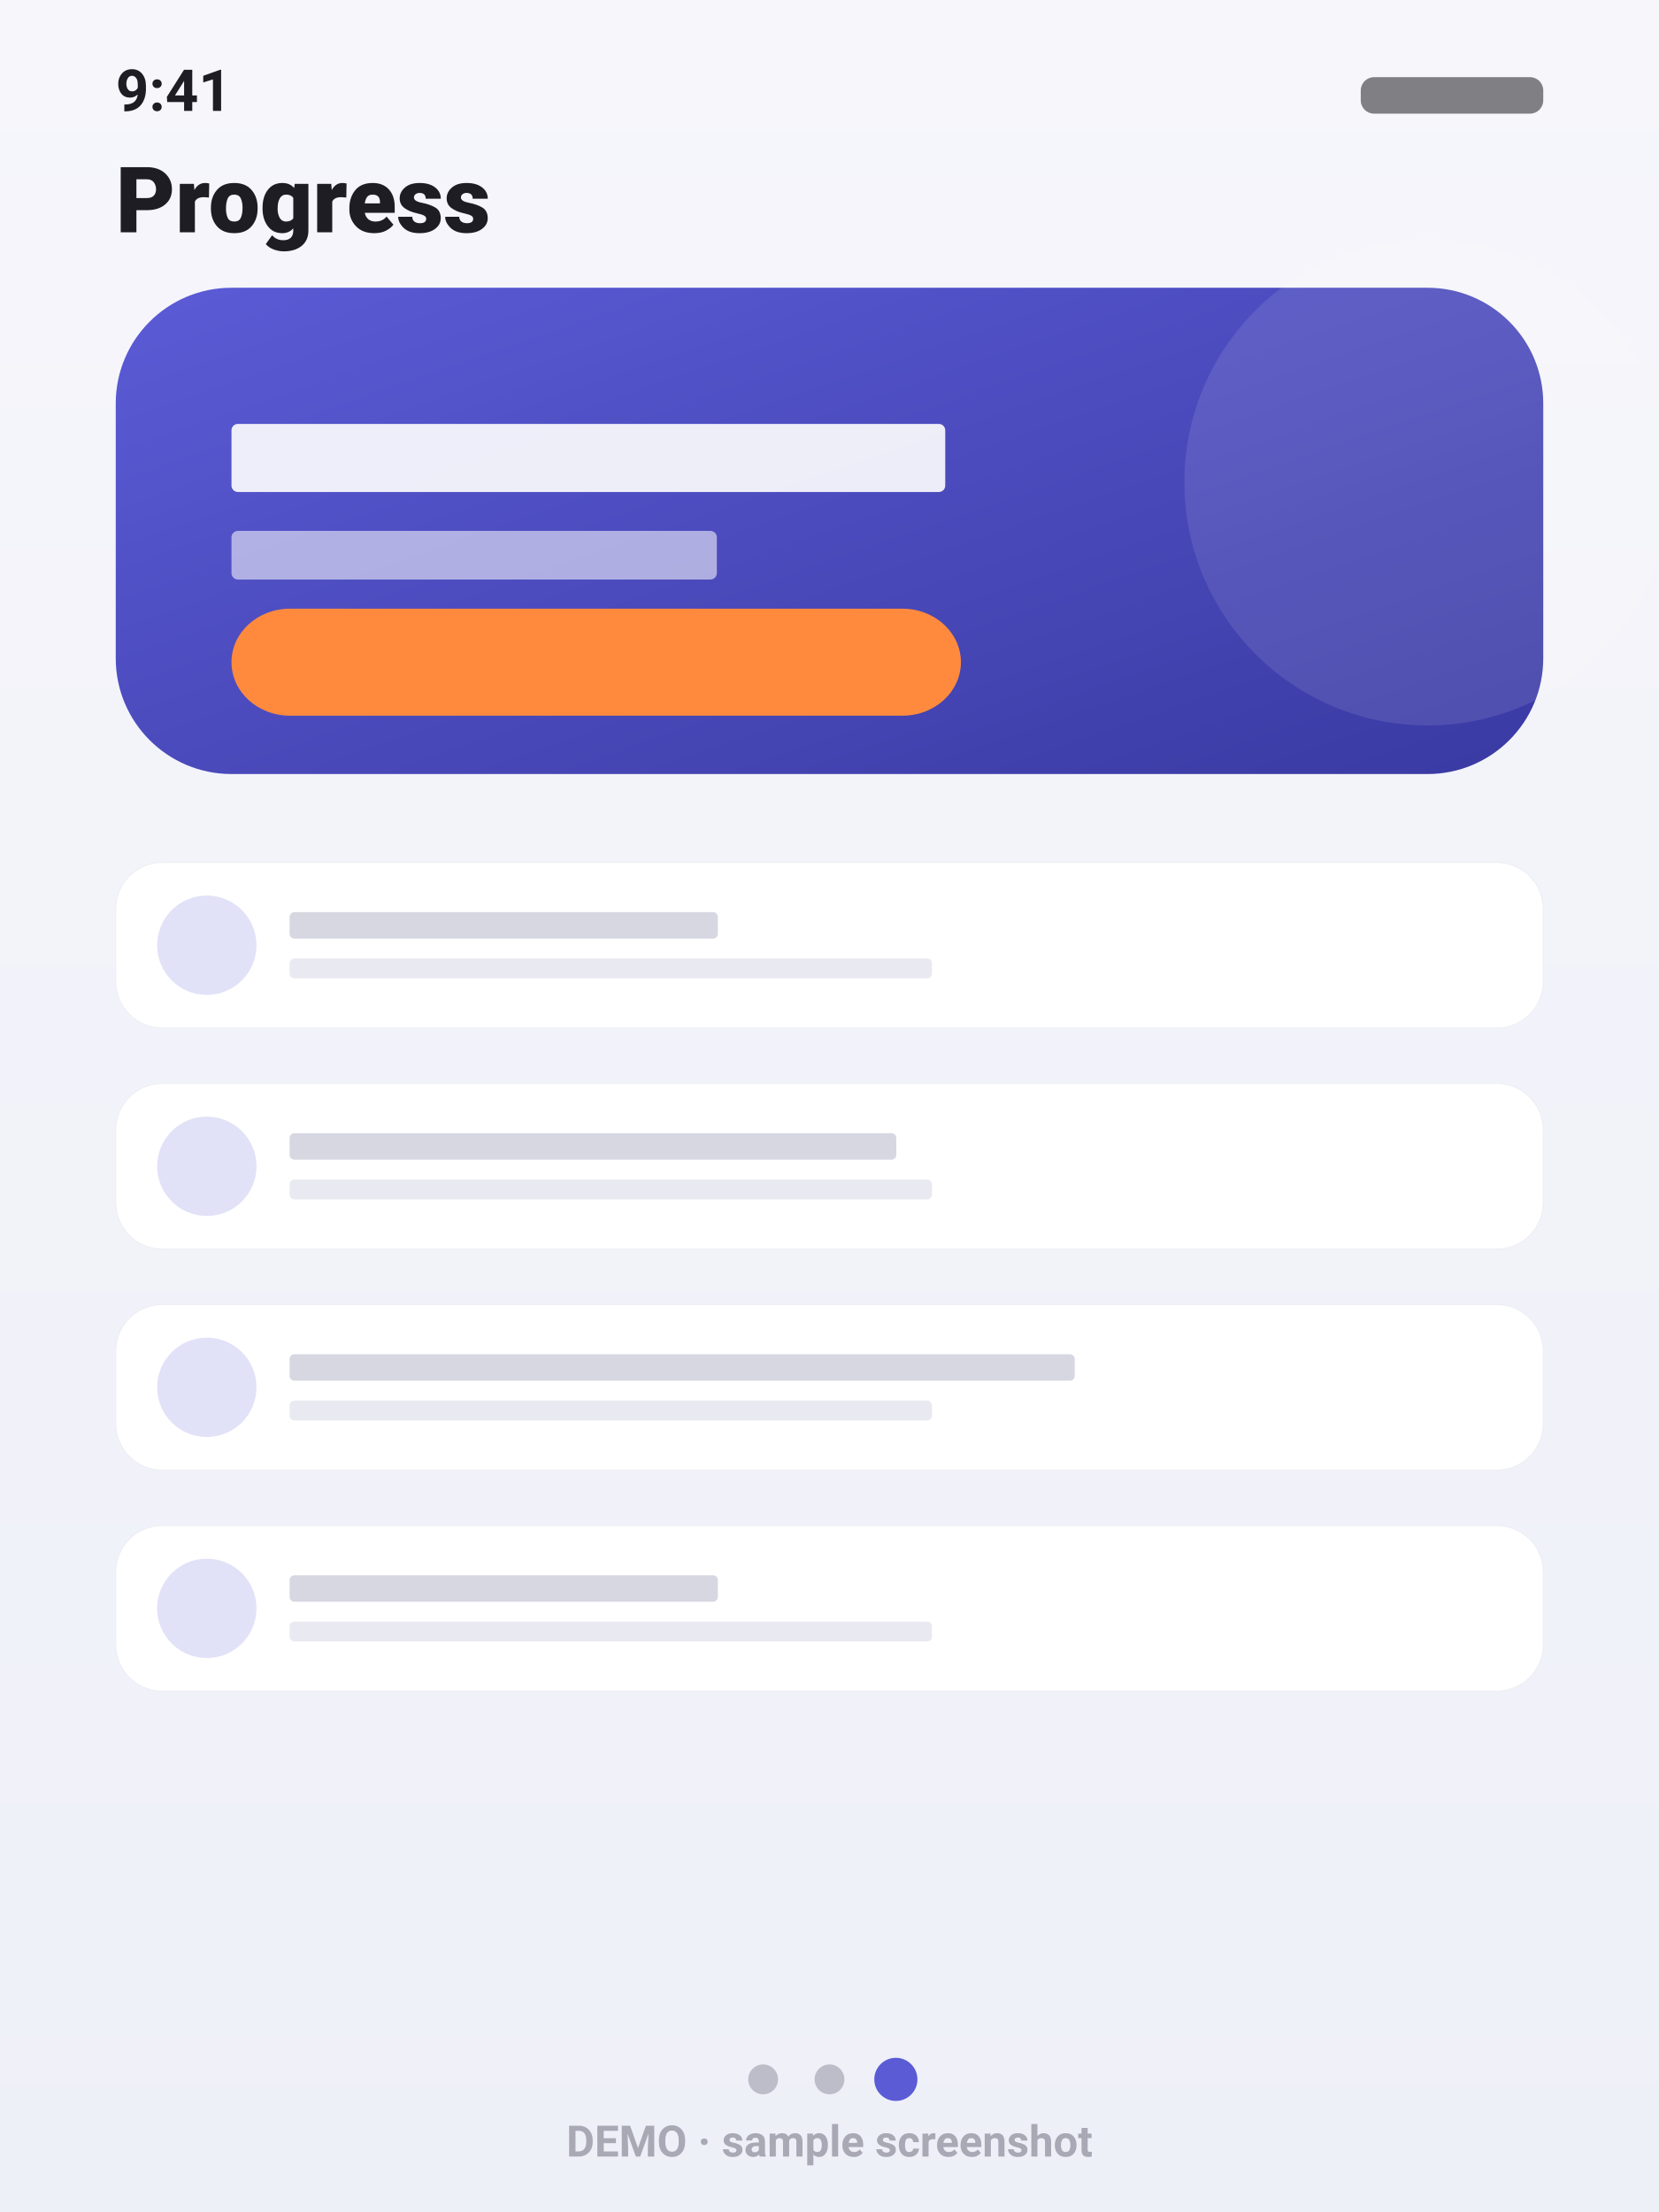
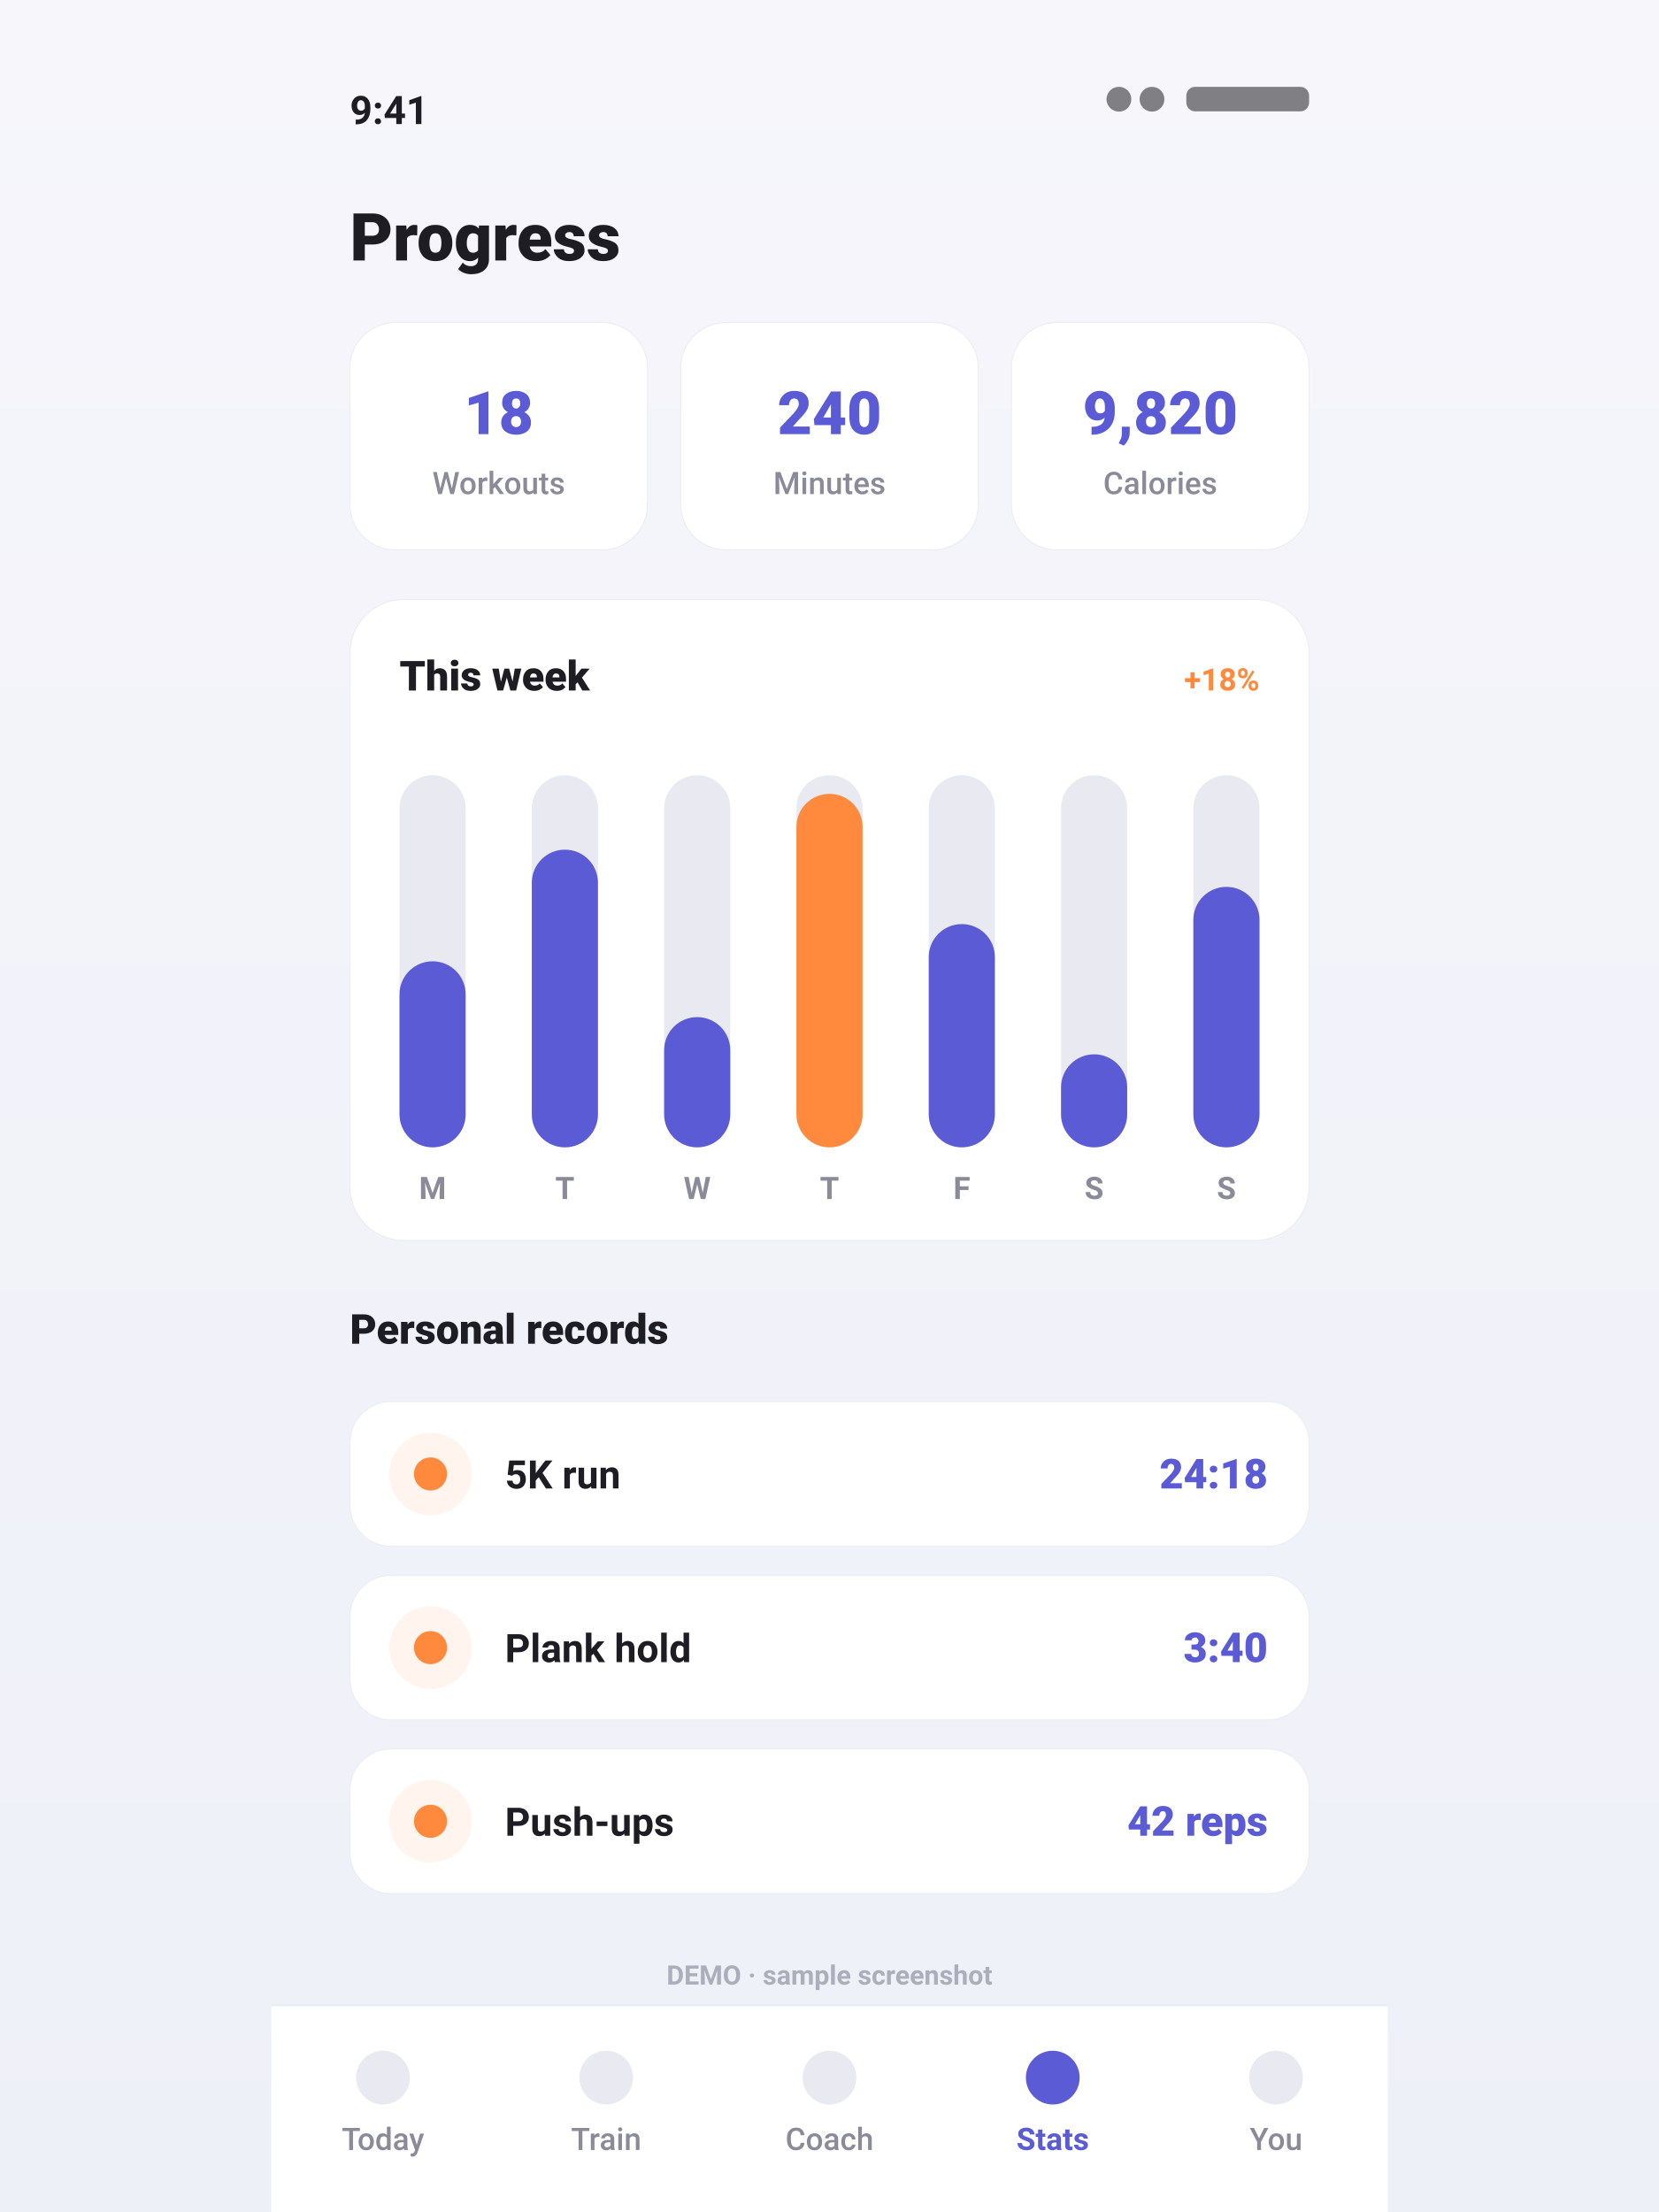
<svg xmlns="http://www.w3.org/2000/svg" viewBox="0 0 2064 2752" width="2064" height="2752" role="img" aria-label="Progress">
  <defs>
    <linearGradient id="bg" x1="0" y1="0" x2="0" y2="1">
      <stop offset="0" stop-color="#f6f6fb" />
      <stop offset="1" stop-color="#eef0f8" />
    </linearGradient>
    <linearGradient id="hero" x1="0" y1="0" x2="1" y2="1">
      <stop offset="0" stop-color="#5b5bd6" />
      <stop offset="1" stop-color="#3a3aa3" />
    </linearGradient>
+     <linearGradient id="warm" x1="0" y1="0" x2="1" y2="1">
+       <stop offset="0" stop-color="#ff9d57" />
+       <stop offset="1" stop-color="#ff8a3d" />
+     </linearGradient>
  </defs>
  <rect width="2064" height="2752" fill="url(#bg)" />
-   <text x="144" y="138" font-family="-apple-system,Segoe UI,Roboto,sans-serif" font-size="72" font-weight="700" fill="#1d1d23">9:41</text>
-   <rect x="1692.96" y="96" width="227.04" height="45.408" rx="16.512" fill="#1d1d23" opacity="0.55" />
-   <text x="144" y="289" font-family="-apple-system,Segoe UI,Roboto,sans-serif" font-size="114" font-weight="800" fill="#1d1d23">Progress</text>
-   <rect x="144" y="358" width="1776" height="605" rx="144" fill="url(#hero)" />
-   <circle cx="1776" cy="600" r="302.5" fill="#ffffff" opacity="0.10" />
-   <rect x="288" y="527.4" width="888" height="84.7" rx="8" fill="#ffffff" opacity="0.9" />
-   <rect x="288" y="660.5" width="603.84" height="60.5" rx="8" fill="#ffffff" opacity="0.55" />
-   <rect x="288" y="757.3" width="907.5" height="133.1" rx="72.6" fill="#ff8a3d" />
-   <rect x="144" y="1073" width="1776" height="206" rx="58" fill="#ffffff" stroke="#ececf2" />
-   <circle cx="257.3" cy="1176" r="61.8" fill="#5b5bd6" opacity="0.18" />
-   <rect x="360.3" y="1134.8" width="532.8" height="32.96" rx="6" fill="#d7d7e2" />
-   <rect x="360.3" y="1192.48" width="799.2" height="24.72" rx="6" fill="#e9e9f1" />
-   <rect x="144" y="1348" width="1776" height="206" rx="58" fill="#ffffff" stroke="#ececf2" />
-   <circle cx="257.3" cy="1451" r="61.8" fill="#5b5bd6" opacity="0.18" />
-   <rect x="360.3" y="1409.8" width="754.8" height="32.96" rx="6" fill="#d7d7e2" />
-   <rect x="360.3" y="1467.48" width="799.2" height="24.72" rx="6" fill="#e9e9f1" />
-   <rect x="144" y="1623" width="1776" height="206" rx="58" fill="#ffffff" stroke="#ececf2" />
-   <circle cx="257.3" cy="1726" r="61.8" fill="#5b5bd6" opacity="0.18" />
-   <rect x="360.3" y="1684.8" width="976.8" height="32.96" rx="6" fill="#d7d7e2" />
-   <rect x="360.3" y="1742.48" width="799.2" height="24.72" rx="6" fill="#e9e9f1" />
-   <rect x="144" y="1898" width="1776" height="206" rx="58" fill="#ffffff" stroke="#ececf2" />
-   <circle cx="257.3" cy="2001" r="61.8" fill="#5b5bd6" opacity="0.18" />
-   <rect x="360.3" y="1959.8" width="532.8" height="32.96" rx="6" fill="#d7d7e2" />
-   <rect x="360.3" y="2017.48" width="799.2" height="24.72" rx="6" fill="#e9e9f1" />
-   <g>
-     <circle cx="949.44" cy="2587" r="18.576" fill="#8a8a99" opacity="0.5" />
-     <circle cx="1032" cy="2587" r="18.576" fill="#8a8a99" opacity="0.5" />
-     <circle cx="1114.56" cy="2587" r="26.832" fill="#5b5bd6" opacity="1" />
+   <g transform="translate(337.57 0.00) scale(1.28598)">
+     <rect width="1080" height="2140" fill="url(#bg)" />
+     <text x="76" y="120" font-family="-apple-system,Segoe UI,Roboto,sans-serif" font-size="38" font-weight="700" fill="#1d1d23">9:41</text>
+     <rect x="885.2" y="84" width="118.8" height="23.76" rx="8.64" fill="#1d1d23" opacity="0.55" />
+     <circle cx="820" cy="96" r="12" fill="#1d1d23" opacity="0.55" />
+     <circle cx="852" cy="96" r="12" fill="#1d1d23" opacity="0.55" />
+     <text x="76" y="252" font-family="-apple-system,Segoe UI,Roboto,sans-serif" font-size="64" font-weight="800" fill="#1d1d23">Progress</text>
+     <rect x="76" y="312" width="288" height="220" rx="44" fill="#ffffff" stroke="#ececf2" />
+     <text x="220" y="420" font-family="-apple-system,Segoe UI,Roboto,sans-serif" font-size="58" font-weight="800" fill="#5b5bd6" text-anchor="middle">18</text>
+     <text x="220" y="478" font-family="-apple-system,Segoe UI,Roboto,sans-serif" font-size="30" font-weight="500" fill="#8a8a99" text-anchor="middle">Workouts</text>
+     <rect x="396" y="312" width="288" height="220" rx="44" fill="#ffffff" stroke="#ececf2" />
+     <text x="540" y="420" font-family="-apple-system,Segoe UI,Roboto,sans-serif" font-size="58" font-weight="800" fill="#5b5bd6" text-anchor="middle">240</text>
+     <text x="540" y="478" font-family="-apple-system,Segoe UI,Roboto,sans-serif" font-size="30" font-weight="500" fill="#8a8a99" text-anchor="middle">Minutes</text>
+     <rect x="716" y="312" width="288" height="220" rx="44" fill="#ffffff" stroke="#ececf2" />
+     <text x="860" y="420" font-family="-apple-system,Segoe UI,Roboto,sans-serif" font-size="58" font-weight="800" fill="#5b5bd6" text-anchor="middle">9,820</text>
+     <text x="860" y="478" font-family="-apple-system,Segoe UI,Roboto,sans-serif" font-size="30" font-weight="500" fill="#8a8a99" text-anchor="middle">Calories</text>
+     <rect x="76" y="580" width="928" height="620" rx="52" fill="#ffffff" stroke="#ececf2" />
+     <text x="124" y="668" font-family="-apple-system,Segoe UI,Roboto,sans-serif" font-size="40" font-weight="800" fill="#1d1d23">This week</text>
+     <text x="956" y="668" font-family="-apple-system,Segoe UI,Roboto,sans-serif" font-size="30" font-weight="600" fill="#ff8a3d" text-anchor="end">+18%</text>
+     <rect x="124" y="750" width="64" height="360" rx="32" fill="#e9e9f1" />
+     <rect x="124" y="930" width="64" height="180" rx="32" fill="#5b5bd6" />
+     <text x="156" y="1160" font-family="-apple-system,Segoe UI,Roboto,sans-serif" font-size="30" font-weight="600" fill="#8a8a99" text-anchor="middle">M</text>
+     <rect x="252" y="750" width="64" height="360" rx="32" fill="#e9e9f1" />
+     <rect x="252" y="822" width="64" height="288" rx="32" fill="#5b5bd6" />
+     <text x="284" y="1160" font-family="-apple-system,Segoe UI,Roboto,sans-serif" font-size="30" font-weight="600" fill="#8a8a99" text-anchor="middle">T</text>
+     <rect x="380" y="750" width="64" height="360" rx="32" fill="#e9e9f1" />
+     <rect x="380" y="984" width="64" height="126" rx="32" fill="#5b5bd6" />
+     <text x="412" y="1160" font-family="-apple-system,Segoe UI,Roboto,sans-serif" font-size="30" font-weight="600" fill="#8a8a99" text-anchor="middle">W</text>
+     <rect x="508" y="750" width="64" height="360" rx="32" fill="#e9e9f1" />
+     <rect x="508" y="768" width="64" height="342" rx="32" fill="#ff8a3d" />
+     <text x="540" y="1160" font-family="-apple-system,Segoe UI,Roboto,sans-serif" font-size="30" font-weight="600" fill="#8a8a99" text-anchor="middle">T</text>
+     <rect x="636" y="750" width="64" height="360" rx="32" fill="#e9e9f1" />
+     <rect x="636" y="894" width="64" height="216" rx="32" fill="#5b5bd6" />
+     <text x="668" y="1160" font-family="-apple-system,Segoe UI,Roboto,sans-serif" font-size="30" font-weight="600" fill="#8a8a99" text-anchor="middle">F</text>
+     <rect x="764" y="750" width="64" height="360" rx="32" fill="#e9e9f1" />
+     <rect x="764" y="1020" width="64" height="90" rx="32" fill="#5b5bd6" />
+     <text x="796" y="1160" font-family="-apple-system,Segoe UI,Roboto,sans-serif" font-size="30" font-weight="600" fill="#8a8a99" text-anchor="middle">S</text>
+     <rect x="892" y="750" width="64" height="360" rx="32" fill="#e9e9f1" />
+     <rect x="892" y="858" width="64" height="252" rx="32" fill="#5b5bd6" />
+     <text x="924" y="1160" font-family="-apple-system,Segoe UI,Roboto,sans-serif" font-size="30" font-weight="600" fill="#8a8a99" text-anchor="middle">S</text>
+     <text x="76" y="1300" font-family="-apple-system,Segoe UI,Roboto,sans-serif" font-size="40" font-weight="800" fill="#1d1d23">Personal records</text>
+     <rect x="76" y="1356" width="928" height="140" rx="40" fill="#ffffff" stroke="#ececf2" />
+     <circle cx="154" cy="1426" r="40" fill="#fff5ee" />
+     <circle cx="154" cy="1426" r="16" fill="#ff8a3d" />
+     <text x="226" y="1440" font-family="-apple-system,Segoe UI,Roboto,sans-serif" font-size="38" font-weight="600" fill="#1d1d23">5K run</text>
+     <text x="964" y="1440" font-family="-apple-system,Segoe UI,Roboto,sans-serif" font-size="40" font-weight="800" fill="#5b5bd6" text-anchor="end">24:18</text>
+     <rect x="76" y="1524" width="928" height="140" rx="40" fill="#ffffff" stroke="#ececf2" />
+     <circle cx="154" cy="1594" r="40" fill="#fff5ee" />
+     <circle cx="154" cy="1594" r="16" fill="#ff8a3d" />
+     <text x="226" y="1608" font-family="-apple-system,Segoe UI,Roboto,sans-serif" font-size="38" font-weight="600" fill="#1d1d23">Plank hold</text>
+     <text x="964" y="1608" font-family="-apple-system,Segoe UI,Roboto,sans-serif" font-size="40" font-weight="800" fill="#5b5bd6" text-anchor="end">3:40</text>
+     <rect x="76" y="1692" width="928" height="140" rx="40" fill="#ffffff" stroke="#ececf2" />
+     <circle cx="154" cy="1762" r="40" fill="#fff5ee" />
+     <circle cx="154" cy="1762" r="16" fill="#ff8a3d" />
+     <text x="226" y="1776" font-family="-apple-system,Segoe UI,Roboto,sans-serif" font-size="38" font-weight="600" fill="#1d1d23">Push-ups</text>
+     <text x="964" y="1776" font-family="-apple-system,Segoe UI,Roboto,sans-serif" font-size="40" font-weight="800" fill="#5b5bd6" text-anchor="end">42 reps</text>
+     <text x="540" y="1920" font-family="-apple-system,Segoe UI,Roboto,sans-serif" font-size="26" font-weight="700" fill="#8a8a99" text-anchor="middle" opacity="0.65">DEMO · sample screenshot</text>
+     <rect x="0" y="1940" width="1080" height="200" rx="0" fill="#ffffff" />
+     <line x1="0" y1="1940" x2="1080" y2="1940" stroke="#ececf2" stroke-width="2" />
+     <circle cx="108" cy="2010" r="26" fill="#e9e9f1" />
+     <text x="108" y="2080" font-family="-apple-system,Segoe UI,Roboto,sans-serif" font-size="30" font-weight="500" fill="#8a8a99" text-anchor="middle">Today</text>
+     <circle cx="324" cy="2010" r="26" fill="#e9e9f1" />
+     <text x="324" y="2080" font-family="-apple-system,Segoe UI,Roboto,sans-serif" font-size="30" font-weight="500" fill="#8a8a99" text-anchor="middle">Train</text>
+     <circle cx="540" cy="2010" r="26" fill="#e9e9f1" />
+     <text x="540" y="2080" font-family="-apple-system,Segoe UI,Roboto,sans-serif" font-size="30" font-weight="500" fill="#8a8a99" text-anchor="middle">Coach</text>
+     <circle cx="756" cy="2010" r="26" fill="#5b5bd6" />
+     <text x="756" y="2080" font-family="-apple-system,Segoe UI,Roboto,sans-serif" font-size="30" font-weight="700" fill="#5b5bd6" text-anchor="middle">Stats</text>
+     <circle cx="972" cy="2010" r="26" fill="#e9e9f1" />
+     <text x="972" y="2080" font-family="-apple-system,Segoe UI,Roboto,sans-serif" font-size="30" font-weight="500" fill="#8a8a99" text-anchor="middle">You</text>
  </g>
-   <text x="1032" y="2683" text-anchor="middle" font-family="-apple-system,Segoe UI,Roboto,sans-serif" font-size="54" font-weight="700" fill="#8a8a99" opacity="0.7">DEMO · sample screenshot</text>
</svg>
